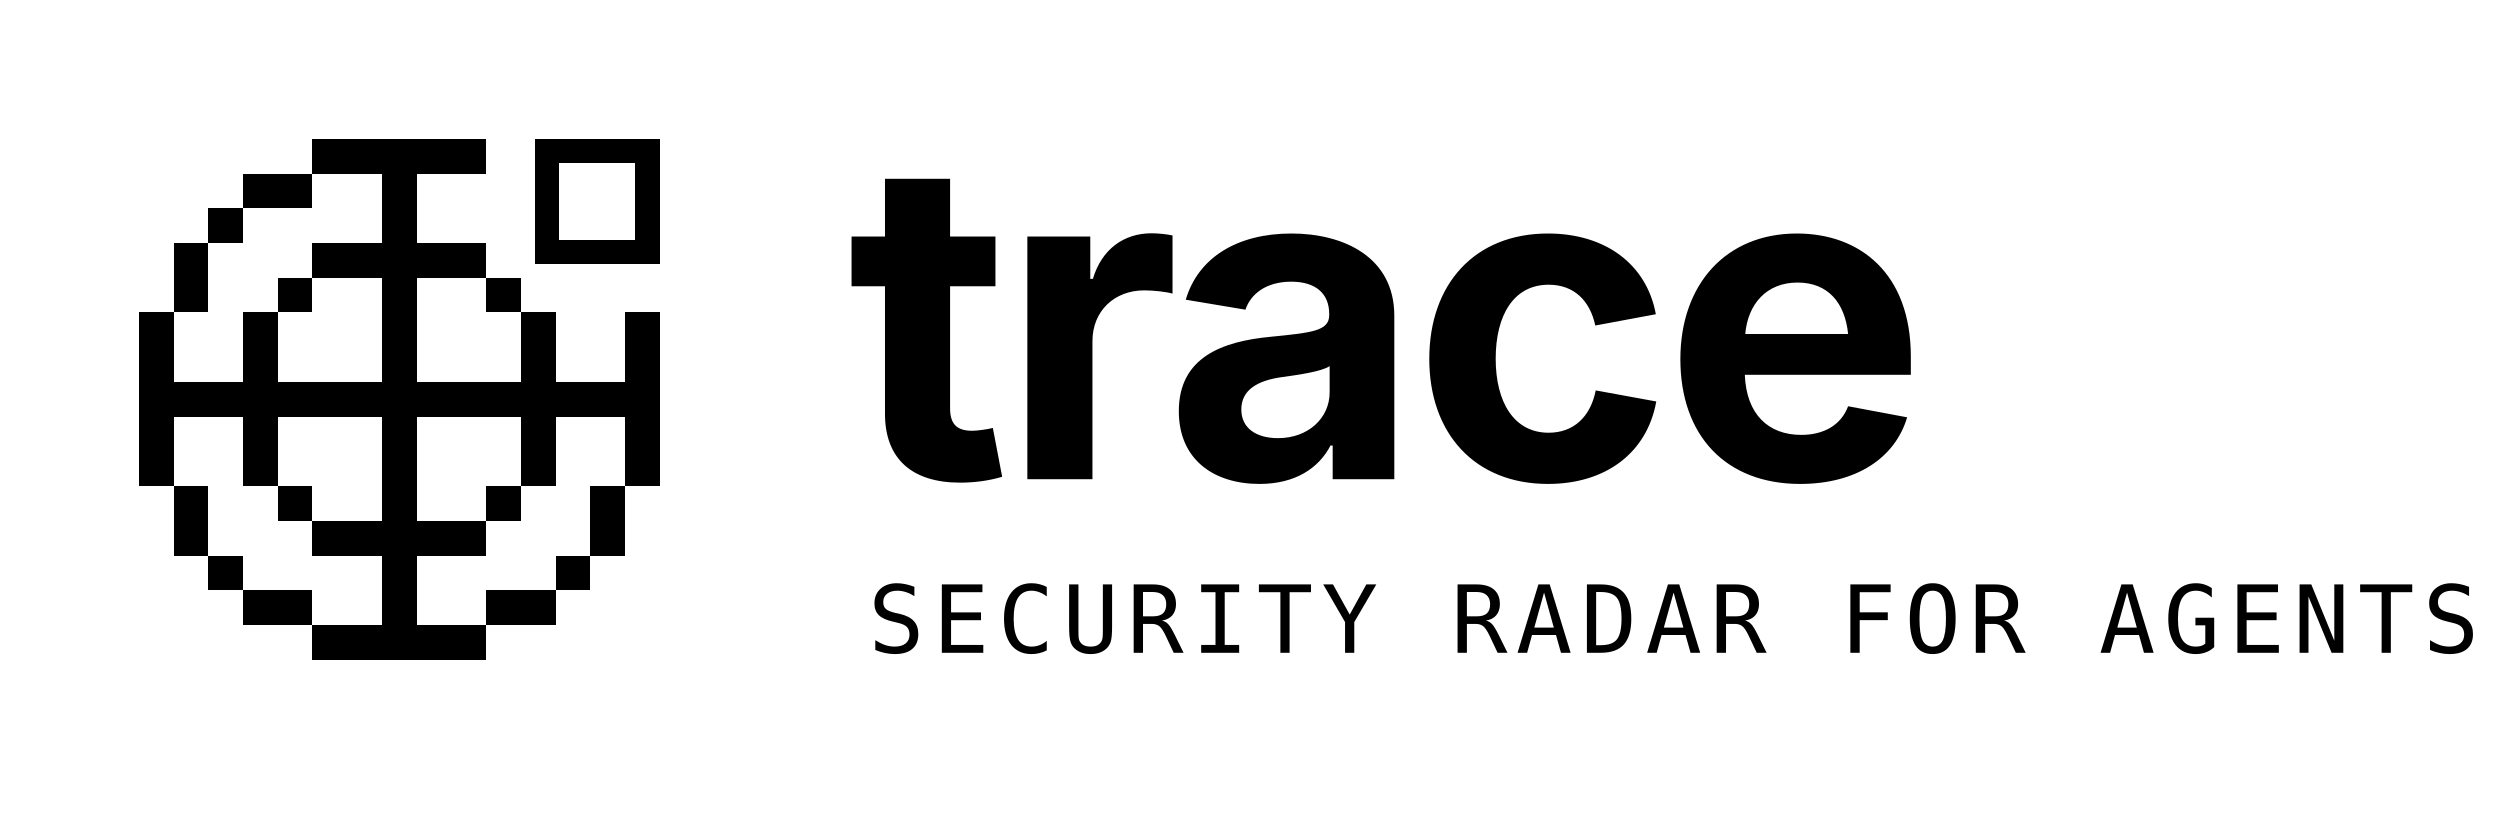
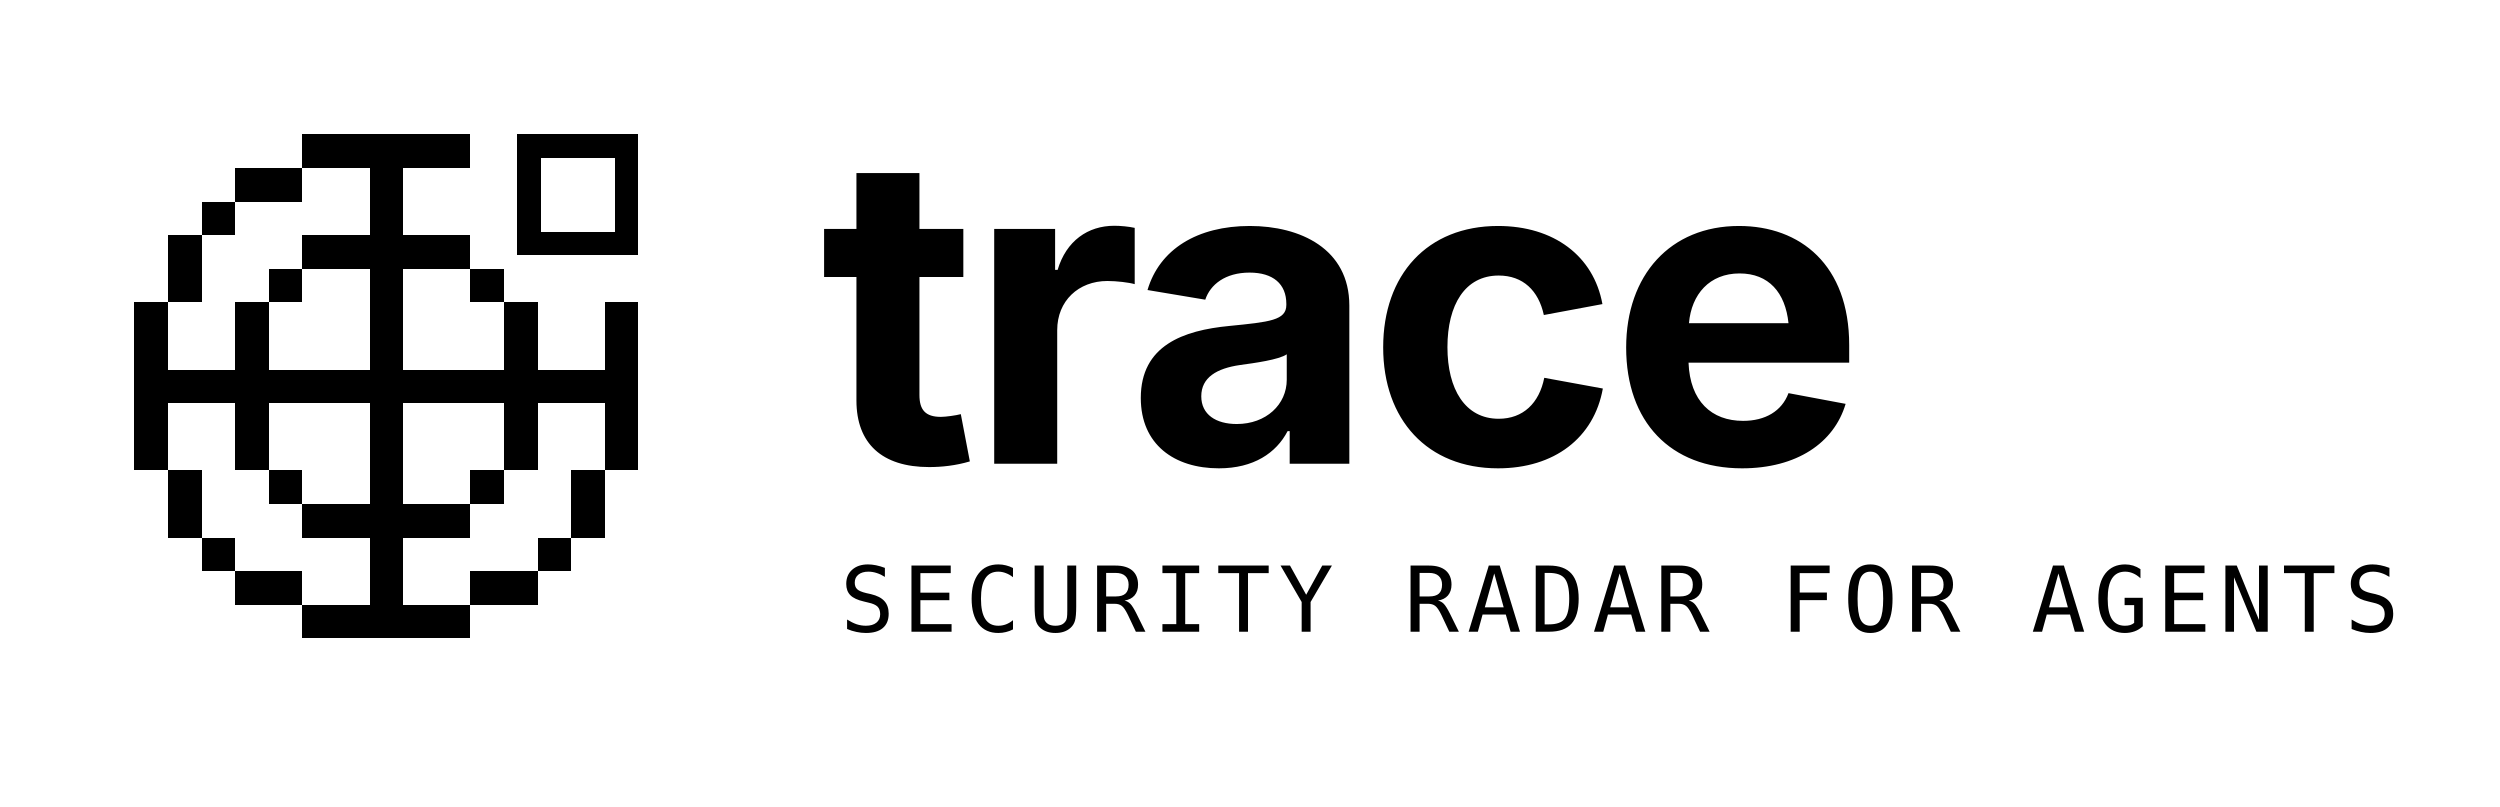
- <svg xmlns="http://www.w3.org/2000/svg" viewBox="0 0 360 120" width="360" height="120" fill="none">
+ <svg xmlns="http://www.w3.org/2000/svg" viewBox="0 0 372 120" width="372" height="120" fill="none">
  <g transform="translate(10, 10)" fill="#000000" shape-rendering="crispEdges">
    <rect x="45" y="10" width="5" height="75" />
    <rect x="10" y="45" width="75" height="5" />
    <rect x="35" y="10" width="25" height="5" />
    <rect x="35" y="80" width="25" height="5" />
    <rect x="10" y="35" width="5" height="25" />
    <rect x="80" y="35" width="5" height="25" />
    <rect x="25" y="15" width="10" height="5" />
    <rect x="20" y="20" width="5" height="5" />
    <rect x="15" y="25" width="5" height="10" />
    <rect x="15" y="60" width="5" height="10" />
    <rect x="20" y="70" width="5" height="5" />
    <rect x="25" y="75" width="10" height="5" />
    <rect x="60" y="75" width="10" height="5" />
    <rect x="70" y="70" width="5" height="5" />
    <rect x="75" y="60" width="5" height="10" />
    <rect x="35" y="25" width="25" height="5" />
    <rect x="35" y="65" width="25" height="5" />
    <rect x="25" y="35" width="5" height="25" />
    <rect x="65" y="35" width="5" height="25" />
    <rect x="30" y="30" width="5" height="5" />
    <rect x="60" y="30" width="5" height="5" />
    <rect x="30" y="60" width="5" height="5" />
    <rect x="60" y="60" width="5" height="5" />
    <path fill-rule="evenodd" clip-rule="evenodd" d="M67 10H85V28H67V10ZM70.5 13.5V24.5H81.5V13.5H70.5Z" />
  </g>
  <text x="122" y="69" font-family="Inter, -apple-system, BlinkMacSystemFont, Segoe UI, Helvetica, Arial, sans-serif" font-size="64" font-weight="700" letter-spacing="-1.5" fill="#000000">trace</text>
  <text x="125" y="94" font-family="JetBrains Mono, ui-monospace, SFMono-Regular, Menlo, Consolas, monospace" font-size="13.5" font-weight="500" letter-spacing="1.2" fill="#000000">SECURITY RADAR FOR AGENTS</text>
</svg>
